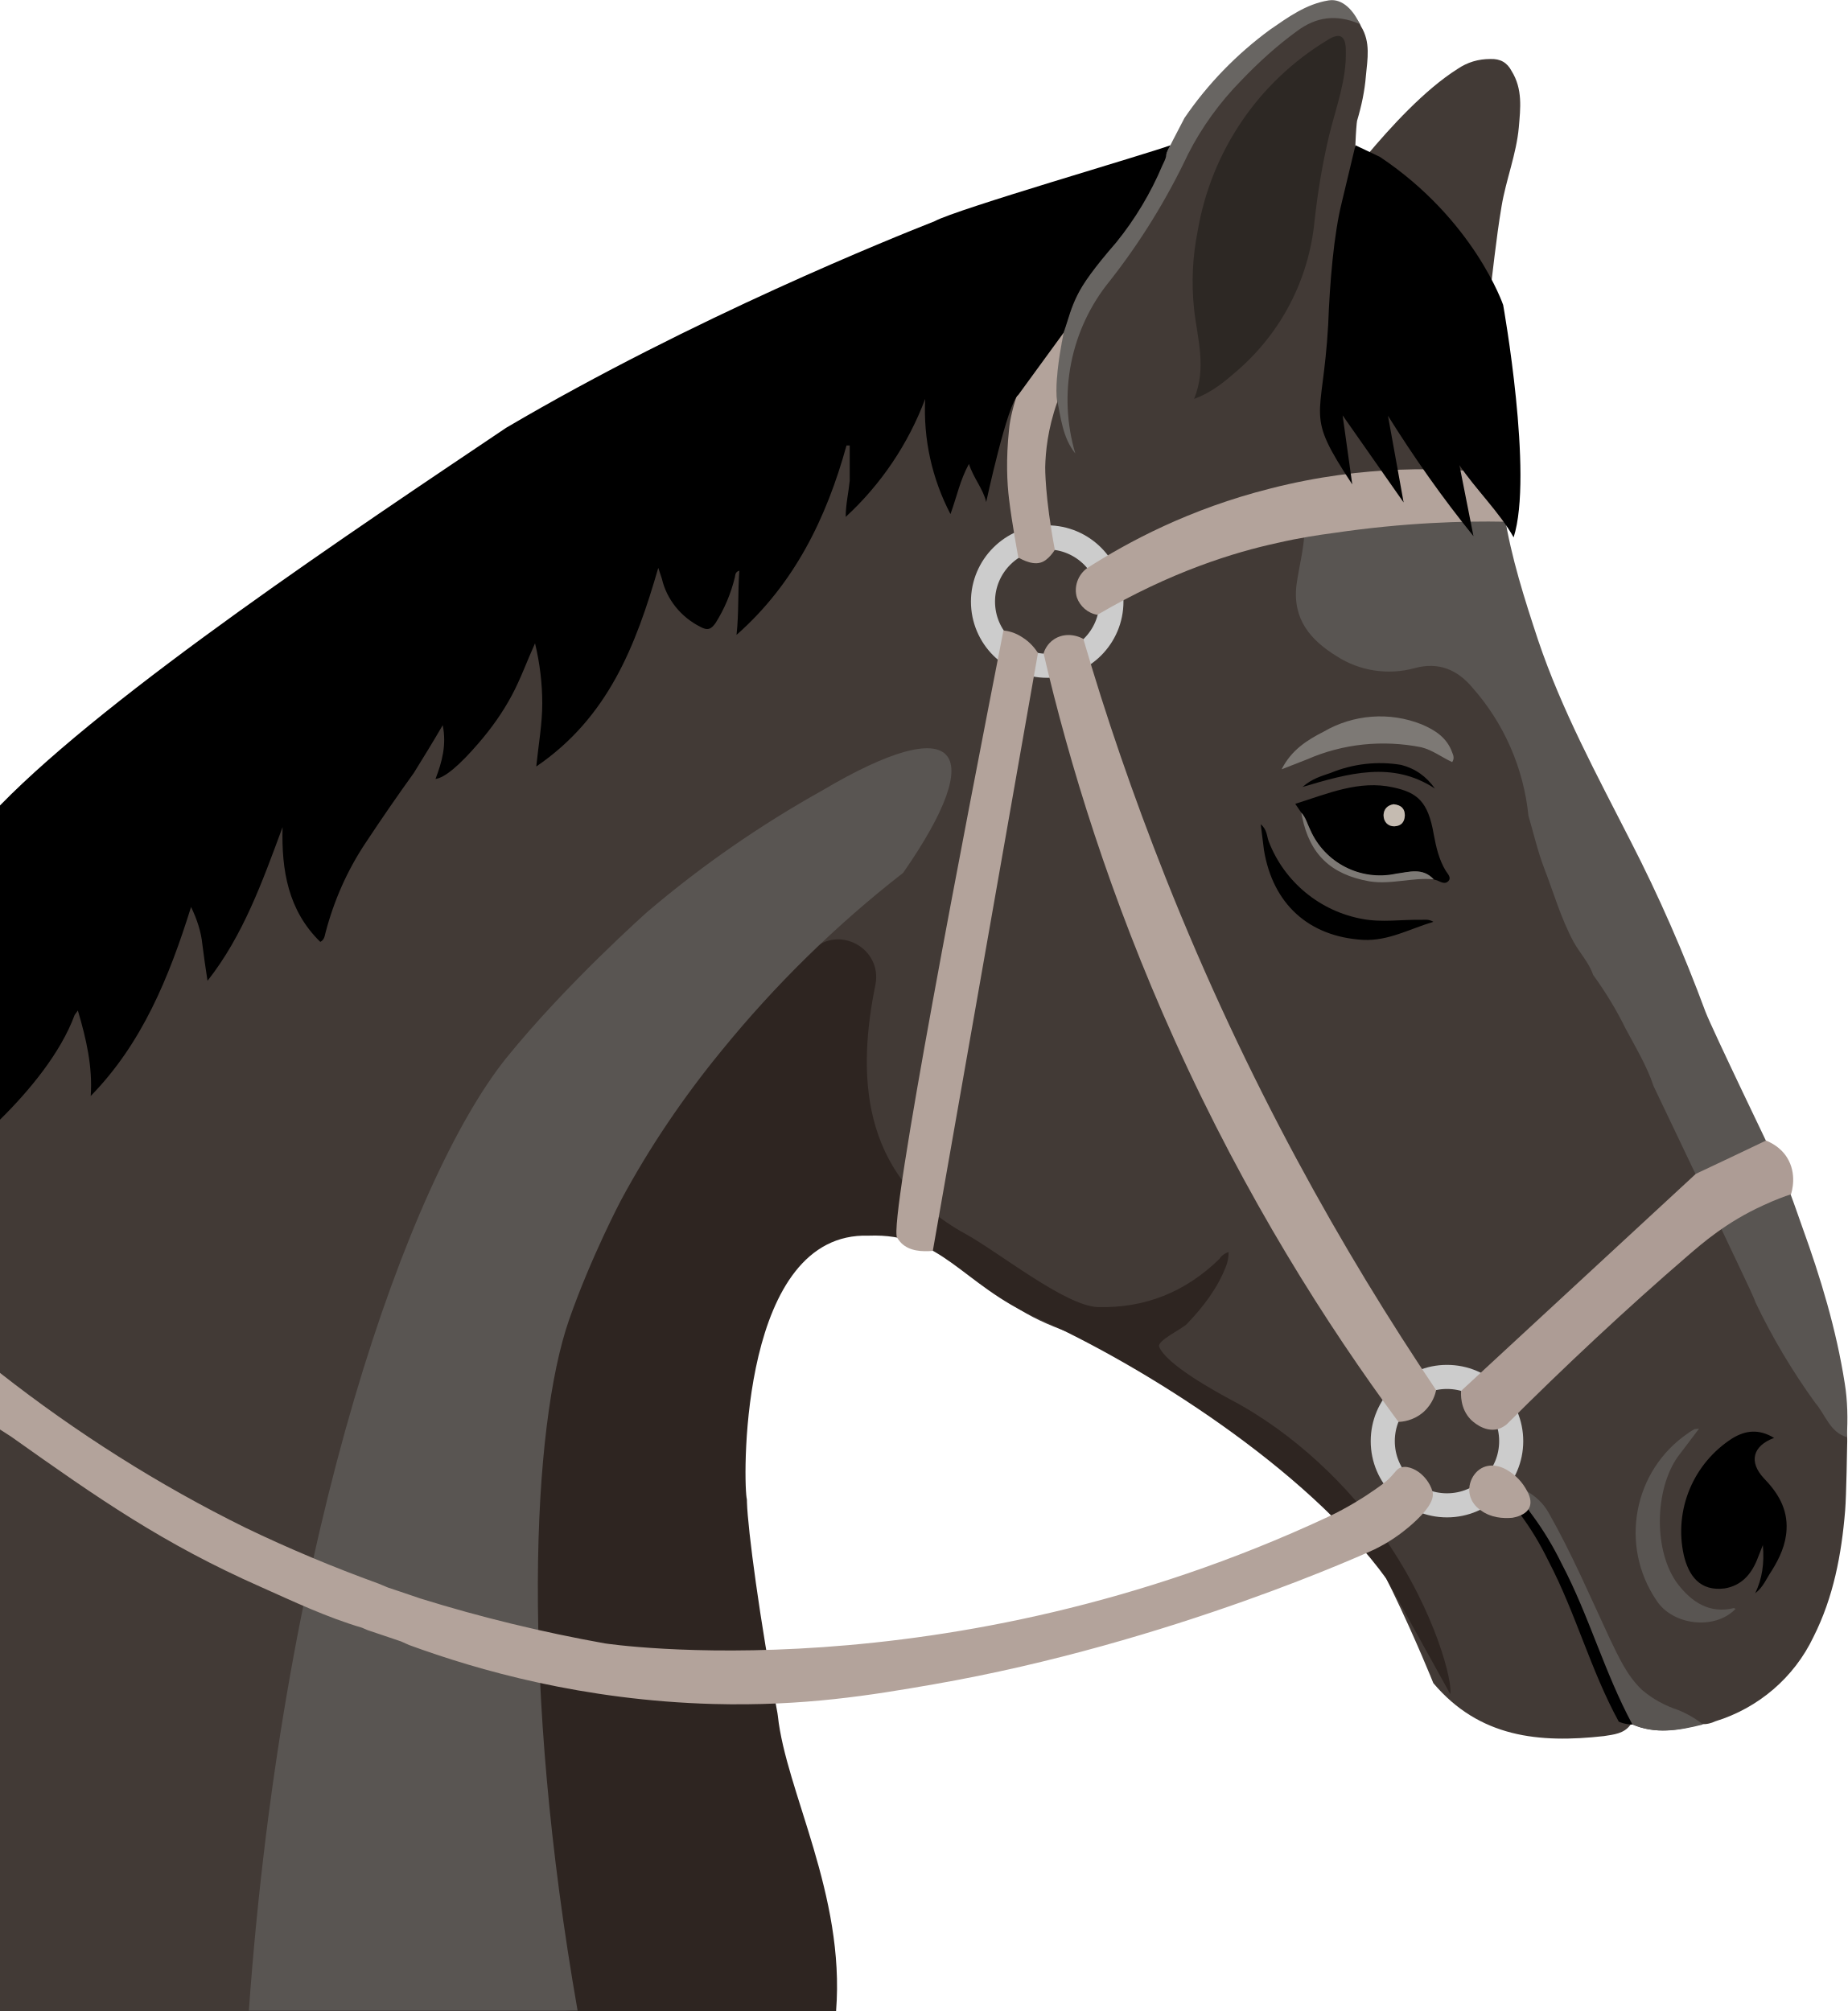
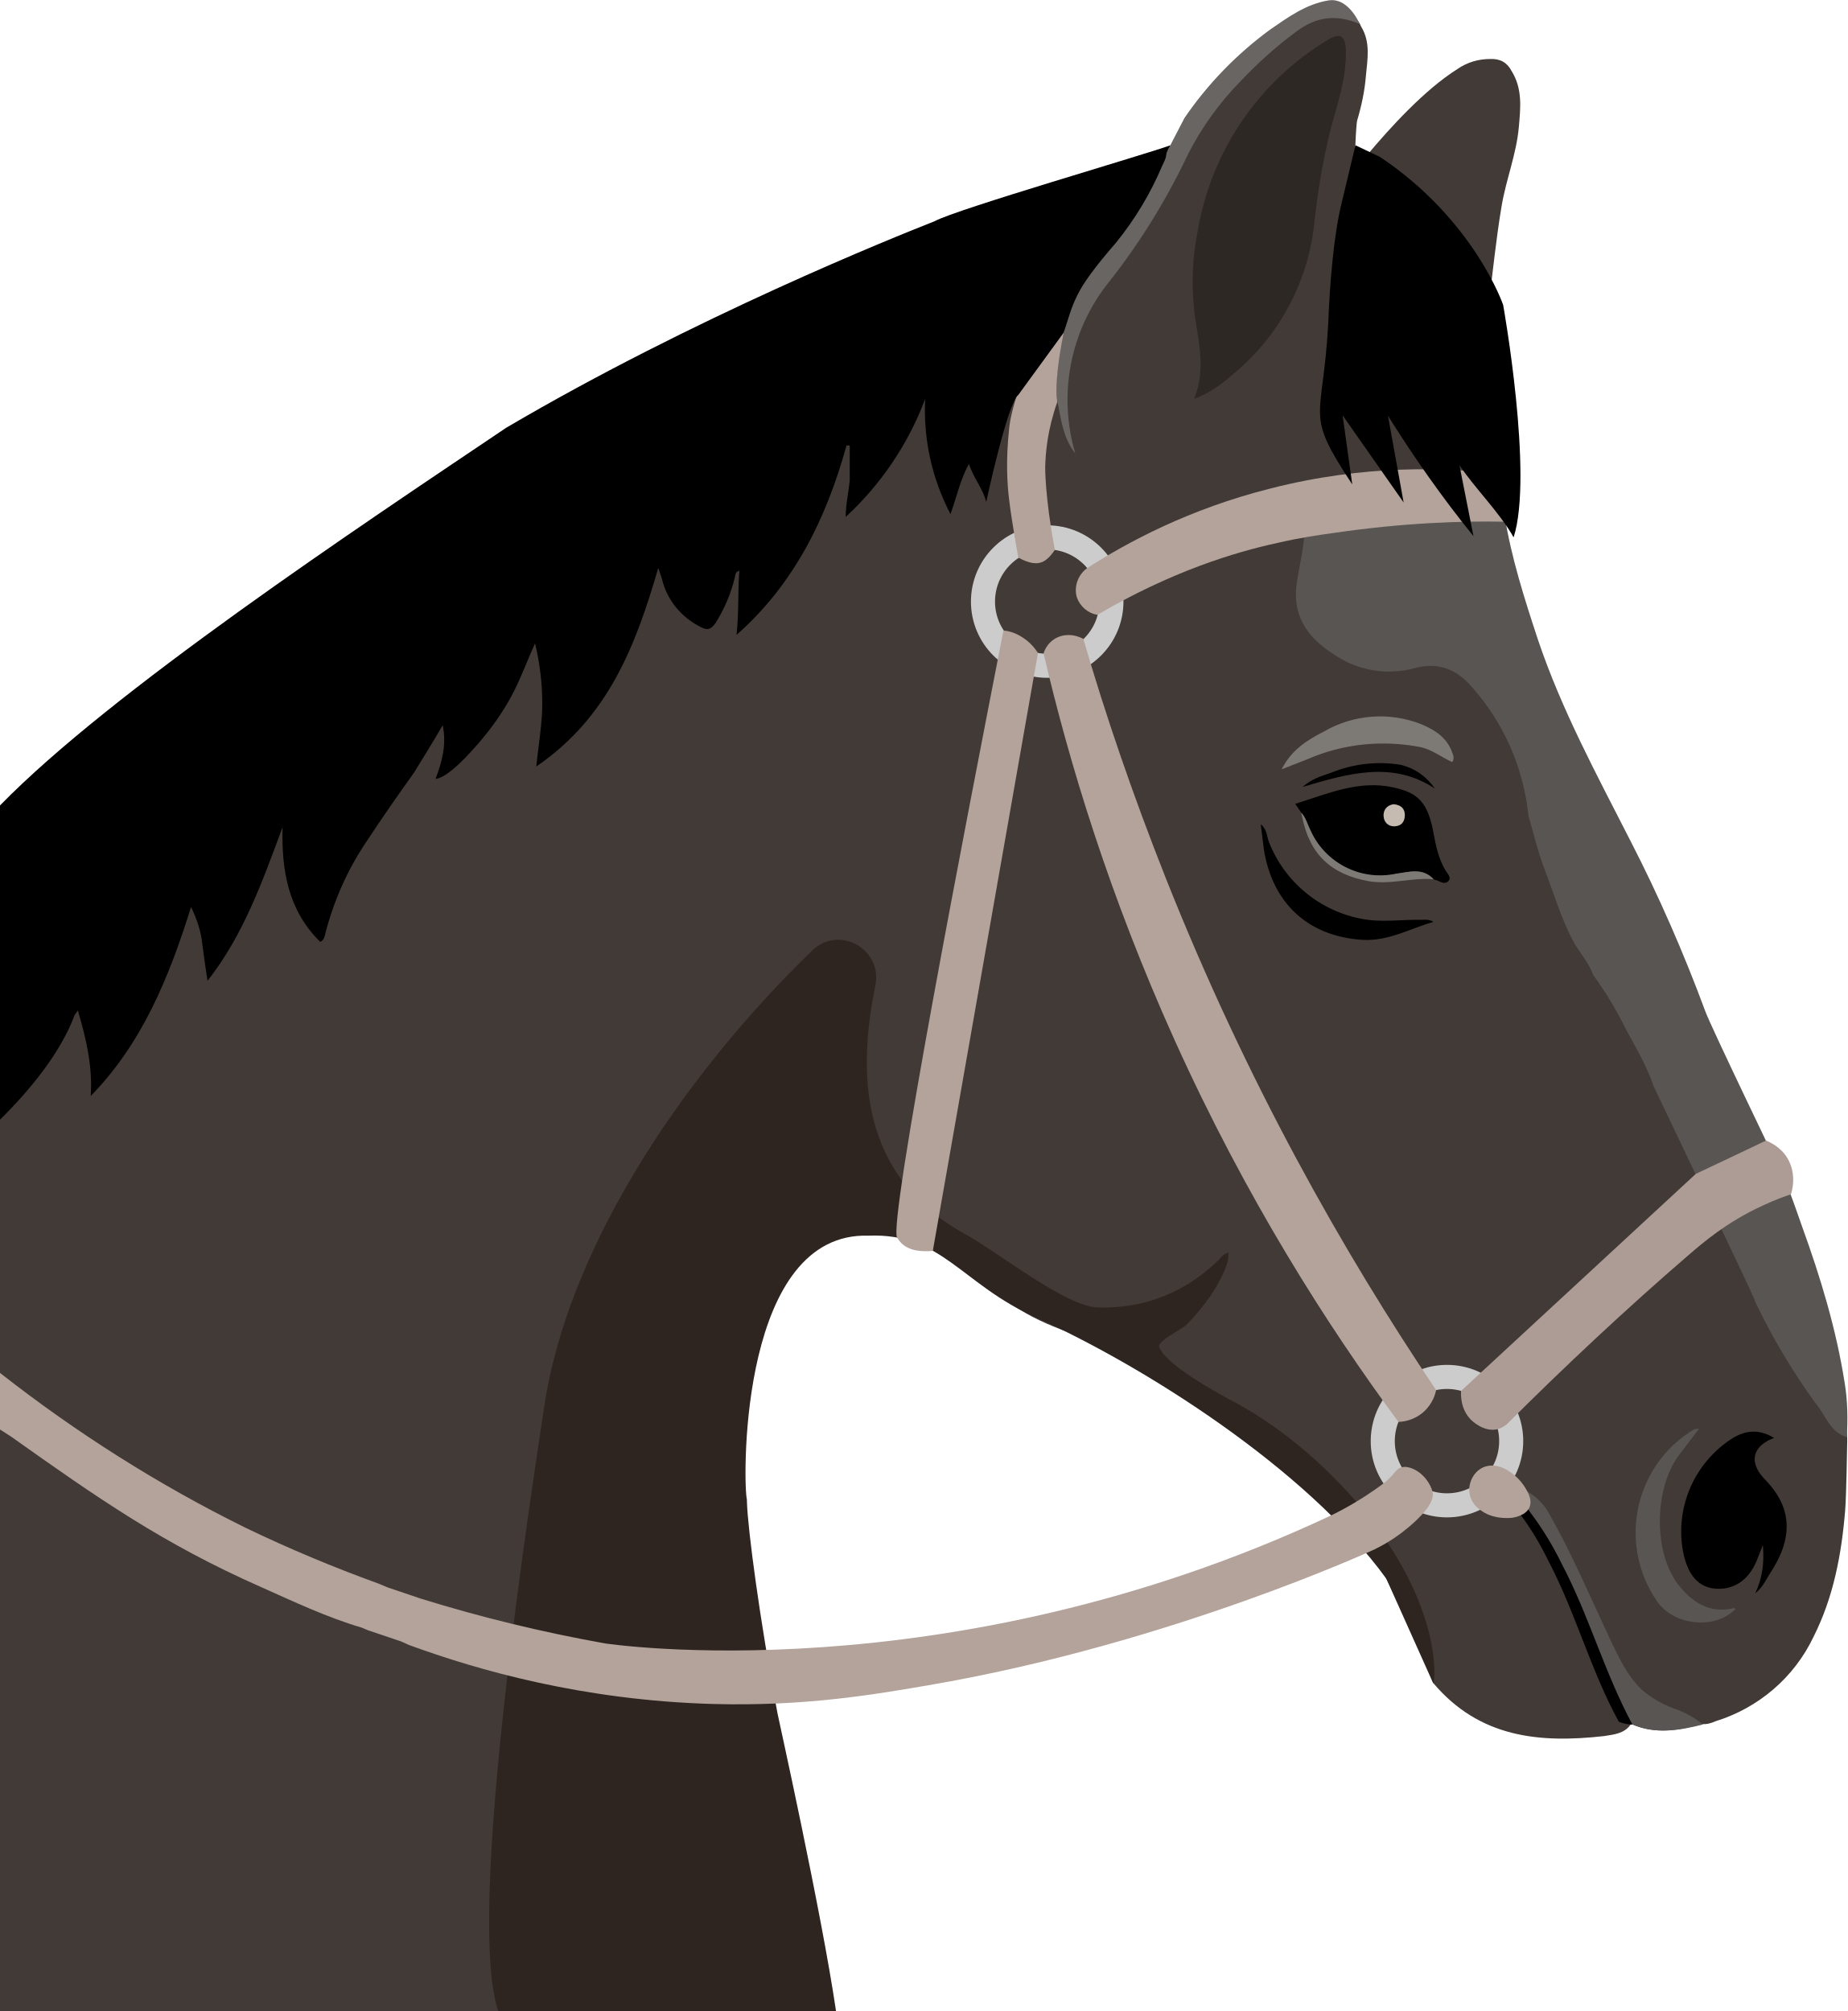
<svg xmlns="http://www.w3.org/2000/svg" version="1.1" id="horse" x="0px" y="0px" viewBox="0 0 460.3 501.1" style="enable-background:new 0 0 460.3 501.1;" xml:space="preserve">
  <style type="text/css">
	.st0{fill:#423A36;}
	.st1{fill:#2E2521;}
- 	.st2{fill:#595552;}
- 	.st3{fill:#686562;}
- 	.st4{fill:#2D2824;}
- 	.st5{fill:#7D7975;}
- 	.st6{fill:#C5BBB1;}
+ 	.st2{fill:#686562;}
+ 	.st3{fill:#2D2824;}
+ 	.st4{fill:#7D7975;}
+ 	.st5{fill:#C5BBB1;}
+ 	.st6{fill:#595552;}
	.st7{fill:none;stroke:#CCCCCC;stroke-width:6;stroke-miterlimit:10;}
	.st8{fill:#AD9C95;}
	.st9{fill:#B3A39B;}
</style>
  <path id="base" class="st0" d="M0,501.1h199.4c4-9.9,3.3-22.3,1.3-32.4c-2.4-12.1-5-24.2-7.7-36.3c-0.8-4-9-58.1-8.4-72.8  c0.6-13.2,2.1-26.3,7.3-38.6c2.2-5.3,5.5-9.9,10-13.6c3.8-2.8,19-17.8,43.4,11.3c7,8.4,16.2,11.8,26.6,15.2  c11.9,4.3,23.3,9.9,34,16.8l21.4,14.7c12.5,10.7,29.8,54,29.8,54c11.5,13.6,26.4,15,42.5,13.2c2.5-0.4,5-0.6,6.6-2.8  c0,0,0.1-0.1,0.3-0.2c5.8,2.6,11.7,1.6,17.5,0c1.2,0.1,2.3-0.2,3.4-0.7c10.7-3.3,19.6-10.9,24.4-21c5-9.9,7-20.6,7.9-31.5  c0.3-3.5,0.5-16.4,0.5-16.4c0.2-4.4-1-8.8-1.8-13c-2-13.4-6-26.3-10.6-39l-24-53.6c-5.4-14.5-11.6-28.8-18.7-42.6  c-8.4-16.4-17.2-32.5-23-50c-3.6-10.2-6.4-20.7-8.4-31.3c1.2-5.4,1.5-11,1.8-16.4c0.7-11.8-0.3-23.4-4.4-34.5c-0.3-1-0.4-2-0.3-3.1  c1.1-8.4,1.9-16.8,3.3-25.1c1.1-6.6,3.7-13,4.3-19.7c0.4-4.7,1-9.5-1.8-14c-1.1-2.1-2.8-3.1-5.3-3c-3,0-5.7,0.8-8.2,2.5  c-8.2,5.2-16.6,14.4-22.8,21.8c-2.4,2.9-1,3.3-2.4,2.2c-0.6-1,0-10.2,0.2-11.1c1.1-3.7,1.9-7.4,2.2-11.2c0.4-4.2,1.2-8.4-1.2-12.3  c-1.3-3.2-4.7-4.9-8-4.2c-5.6,1-10,4.2-14.6,7.4c-8.3,6-17.6,18.9-23.4,27.4c-6,2.2-195.4,101.4-211.2,116  c-28.7,27-65.2,36.5-78.4,73.6C1.1,233,0,239.5,0,246.1" />
-   <path id="base-bottom" class="st1" d="M345.4,393.4c-19.8-27.4-60.6-53.1-87.1-65c-18.9-8.4-23.5-21.2-41.9-20.5  c-31.7-1-31.3,59.1-30.4,65.3c0.1,0.4,0.1,0.8,0.1,1.2c0.2,6.6,3.2,29.4,7.6,52.5c0,0.2,0.1,0.5,0.1,0.7c2,18.7,16.8,44.5,14.5,73.5  c0,0.3-59.8,0-64.4,0c-47.5,0-14.5-110.1-8.4-150.1c5.5-38.5,32.9-81.3,66.8-114.2c6.6-6.5,17.6-0.5,15.8,8.6  c-4.3,21.1-4.5,47.3,22.5,62.1c8.2,4.5,24.8,17.9,32.9,18.2c11.7,0.3,21.8-3.7,30.3-12c0.5-0.8,1.3-1.4,2.3-1.7l0,0  c0,1.2-0.2,2.3-0.6,3.4c-2.1,5.5-5.6,10.1-9.7,14.4c-1.1,1.3-7.6,4.2-7,5.8c1.8,4.4,13.8,11,17.7,13.1c16,8.4,29.8,21.9,38.5,34.6  c13.1,19,17,36.5,16.3,38.8" />
-   <path id="base-middle" class="st2" d="M62,501c8.6-119.9,40-207.1,64-237.2c15-18.6,35.3-36.6,35.3-36.6  c13.5-11.5,28.1-21.6,43.5-30.2c33.9-20.1,41.8-10.5,20.2,20.5c-16.7,13-31.9,27.9-45.3,44.4c-9.5,11.6-17.9,24-25,37.2  c0,0-7.4,14-12.9,29.7c-9.3,26.7-12.2,90.6,2.1,172.2H62z" />
-   <path id="ears-back" class="st3" d="M338.8,6c-6-2.6-11-1.7-15.6,1.7c-5.1,3.7-9.7,7.9-14,12.4c-5.3,5.4-9.8,11.6-13.2,18.3  c-5.3,11.2-11.8,21.8-19.5,31.6c-9.8,12-13,28.1-8.6,43c-3.2-4-3.6-9-4.6-13.7c-0.7-14.7,4.6-29.1,14.7-39.8  c5-5.6,8.4-12.3,11.5-19.1c1.8-3.7,3.7-7.4,5.6-11c5.8-8.5,13-15.9,21.3-22c4.5-3.1,9-6.4,14.6-7.3c3.6-0.6,6.4,2.8,7.8,6" />
-   <path id="ears-front" class="st4" d="M297.5,99.4c3.2-7.9,0.8-15,0-22.3c-0.7-6.6-0.4-13.1,0.9-19.6c3.4-19.8,15.1-37.1,32.3-47.5  c3.1-2,4.6-1.1,4.6,2.6c0.2,7.3-2.4,14-4.1,20.9c-1.7,7.1-2.9,14.3-3.7,21.6c-1.4,14.5-8.3,27.8-19.3,37.3  C305.2,95,302.1,97.7,297.5,99.4" />
+   <path id="base-bottom" class="st1" d="M345.4,393.4c-19.8-27.4-60.6-53.1-87.1-65c-18.9-8.4-23.5-21.2-41.9-20.5  c-31.7-1-31.3,59.1-30.4,65.3c0.1,0.4,0.1,0.8,0.1,1.2c0.2,6.6,3.2,29.4,7.6,52.5c0,0.2,10.9,49.1,14.6,74.3  c0,0.3-82.5,4.5-84.1,0.1c-7.6-21.4,5.2-110.2,11.3-150.2c5.5-38.5,32.9-81.3,66.8-114.2c6.6-6.5,17.6-0.5,15.8,8.6  c-4.3,21.1-4.5,47.3,22.5,62.1c8.2,4.5,24.8,17.9,32.9,18.2c11.7,0.3,21.8-3.7,30.3-12c0.5-0.8,1.3-1.4,2.3-1.7l0,0  c0,1.2-0.2,2.3-0.6,3.4c-2.1,5.5-5.6,10.1-9.7,14.4c-1.1,1.3-7.6,4.2-7,5.8c1.8,4.4,13.8,11,17.7,13.1c16,8.4,29.8,21.9,38.5,34.6  c13.1,19,12.8,33.8,12.1,36.1" />
+   <path id="ears-back" class="st2" d="M338.8,6c-6-2.6-11-1.7-15.6,1.7c-5.1,3.7-9.7,7.9-14,12.4c-5.3,5.4-9.8,11.6-13.2,18.3  c-5.3,11.2-11.8,21.8-19.5,31.6c-9.8,12-13,28.1-8.6,43c-3.2-4-3.6-9-4.6-13.7c-0.7-14.7,4.6-29.1,14.7-39.8  c5-5.6,8.4-12.3,11.5-19.1c1.8-3.7,3.7-7.4,5.6-11c5.8-8.5,13-15.9,21.3-22c4.5-3.1,9-6.4,14.6-7.3c3.6-0.6,6.4,2.8,7.8,6" />
+   <path id="ears-front" class="st3" d="M297.5,99.4c3.2-7.9,0.8-15,0-22.3c-0.7-6.6-0.4-13.1,0.9-19.6c3.4-19.8,15.1-37.1,32.3-47.5  c3.1-2,4.6-1.1,4.6,2.6c0.2,7.3-2.4,14-4.1,20.9c-1.7,7.1-2.9,14.3-3.7,21.6c-1.4,14.5-8.3,27.8-19.3,37.3  C305.2,95,302.1,97.7,297.5,99.4" />
  <path id="eye" d="M324.2,202.5l-1.5-2.2c8-2.5,15.9-6,24.4-4.1c6,1.3,8.7,3.5,10.1,11.7c0.6,3.2,1.3,6.3,3,9.1  c0.5,0.8,1.5,1.7,0.6,2.6c-0.8,0.8-1.8,0.2-2.7-0.2l-1-0.3c-2.7-3-6.1-1.8-9.3-1.3c-8.9,1.9-17.8-2.8-21.4-11.1  C325.7,205.3,325.4,203.7,324.2,202.5 M347.2,200.4c-1.4,0.1-2.6,1.3-2.5,2.7c0,0,0,0,0,0c0,1.6,1,2.9,2.7,2.8  c1.7-0.1,2.5-1,2.6-2.7C350,201.5,349.1,200.6,347.2,200.4" />
  <path id="eye-lid-bottom" d="M357.1,229.7c-6,1.8-11.2,4.8-17.5,4.5c-13.6-0.8-22.5-9-24.7-22.4l-0.8-6.4c1.6,1.3,1.5,3,2,4.3  c3.9,10.1,12.8,17.4,23.4,19.3c4.8,0.9,9.7,0.1,14.6,0.2C355,229.2,356,229,357.1,229.7" />
-   <path id="eye-lid-middle" class="st5" d="M324.2,202.5c1.1,1.2,1.5,2.8,2.2,4.2c3.6,8.3,12.6,12.9,21.4,11c3.2-0.4,6.6-1.6,9.4,1.4  c-5.4-0.5-10.7,1.4-16.1,0.5c-9.5-1.7-14.8-6.7-16.7-16.1L324.2,202.5z" />
-   <path id="eye-lid-top" class="st5" d="M319.3,191.7c2.5-4.9,6.4-7.3,10.5-9.4c7.4-4.3,16.4-5,24.4-1.8c3.3,1.4,6.3,3.3,7.6,7  c0.3,0.7,0.6,1.5,0,2.4c-2.6-1.2-4.9-3-7.7-3.7c-9.6-1.9-19.5-0.9-28.4,3L319.3,191.7z" />
+   <path id="eye-lid-middle" class="st4" d="M324.2,202.5c1.1,1.2,1.5,2.8,2.2,4.2c3.6,8.3,12.6,12.9,21.4,11c3.2-0.4,6.6-1.6,9.4,1.4  c-5.4-0.5-10.7,1.4-16.1,0.5c-9.5-1.7-14.8-6.7-16.7-16.1L324.2,202.5z" />
+   <path id="eye-lid-top" class="st4" d="M319.3,191.7c2.5-4.9,6.4-7.3,10.5-9.4c7.4-4.3,16.4-5,24.4-1.8c3.3,1.4,6.3,3.3,7.6,7  c0.3,0.7,0.6,1.5,0,2.4c-2.6-1.2-4.9-3-7.7-3.7c-9.6-1.9-19.5-0.9-28.4,3L319.3,191.7z" />
  <path id="eye-lid-top-detail" d="M357.5,196.5c-10.6-7-21.5-3.8-33-0.4c2.4-2.1,4.7-2.7,7-3.5c5.6-2.3,11.7-3,17.6-2  C352.6,191.5,355.4,193.5,357.5,196.5" />
-   <path id="eye-pupil" class="st6" d="M347.2,200.4c1.9,0.2,2.8,1.1,2.8,2.8c-0.1,1.7-0.9,2.6-2.6,2.7c-1.7,0-2.7-1.2-2.7-2.8  C344.8,201.6,345.6,200.7,347.2,200.4" />
-   <path id="head-front" class="st2" d="M412,270.7c-1.7-5.1-4.5-9.7-7-14.4c-2.3-4.7-5-9.1-8.1-13.4c-1-3-3.3-5.4-4.8-8.1  c-3.2-5.9-5-12.3-7.4-18.5c-1.6-4.2-2.6-8.6-3.9-13c-1.2-11.9-6.1-23.1-14-32c-3.6-4.3-8.3-6.5-14.4-4.8c-6.6,1.8-13.7,0.7-19.4-3  c-6.5-4-11-9.2-10-17.7c0.6-4.4,1.8-8.8,2-13.2c3.5-1.8,7.4-1.8,11-3.3l14.4-2.9c4-0.7,19.5-2.3,20.5-3.2c1.3,0.9,2.8,5,3.9,5  c1.7,10.7,5,21,8.4,31.3c5.9,17.5,14.7,33.7,23,50c7.1,13.8,13.3,28,18.7,42.6c1.5,4,17.4,37,17.4,37c2.9,5.3,4.7,11,6.7,16.6  c4.6,12.7,8.5,25.6,10.6,39c0.7,4.2,0.8,9,0.5,13.4c-4.2-1.2-5.3-5.6-7.9-8.6c-5.7-7.9-10.7-16.3-14.9-25.1  c0-0.7-8.2-17.4-11.8-25.4L412,270.7z" />
+   <path id="eye-pupil" class="st5" d="M347.2,200.4c1.9,0.2,2.8,1.1,2.8,2.8c-0.1,1.7-0.9,2.6-2.6,2.7c-1.7,0-2.7-1.2-2.7-2.8  C344.8,201.6,345.6,200.7,347.2,200.4" />
+   <path id="head-front" class="st6" d="M412,270.7c-1.7-5.1-4.5-9.7-7-14.4c-2.3-4.7-5-9.1-8.1-13.4c-1-3-3.3-5.4-4.8-8.1  c-3.2-5.9-5-12.3-7.4-18.5c-1.6-4.2-2.6-8.6-3.9-13c-1.2-11.9-6.1-23.1-14-32c-3.6-4.3-8.3-6.5-14.4-4.8c-6.6,1.8-13.7,0.7-19.4-3  c-6.5-4-11-9.2-10-17.7c0.6-4.4,1.8-8.8,2-13.2c3.5-1.8,7.4-1.8,11-3.3l14.4-2.9c4-0.7,19.5-2.3,20.5-3.2c1.3,0.9,2.8,5,3.9,5  c1.7,10.7,5,21,8.4,31.3c5.9,17.5,14.7,33.7,23,50c7.1,13.8,13.3,28,18.7,42.6c1.5,4,17.4,37,17.4,37c2.9,5.3,4.7,11,6.7,16.6  c4.6,12.7,8.5,25.6,10.6,39c0.7,4.2,0.8,9,0.5,13.4c-4.2-1.2-5.3-5.6-7.9-8.6c-5.7-7.9-10.7-16.3-14.9-25.1  c0-0.7-8.2-17.4-11.8-25.4L412,270.7z" />
  <path id="mouth-line" d="M378,370.4c2.4,1.3,3.3,3.7,4.5,5.9c5.8,10.1,10.4,20.9,15.3,31.5c2.1,4.5,4.2,9,8,12.6  c2.6,2.5,5.7,3.9,9,5.2c2.2,0.8-5.6,6-11.5,3.4c-7-12.8-10.7-27-17.5-40c-2.1-4.3-4.5-8.3-7.3-12C376.8,374.8,377.1,372.7,378,370.4  " />
  <path id="nose" d="M442,358.3c-5.4,2-6.3,6-2.6,10c3.5,3.6,6,7.6,5.7,12.9c-0.2,3.7-1.7,7-3.7,10.2c-1.3,1.9-2.1,4.1-4.1,5.6  c1.7-3.6,2.3-7.3,1.9-12l-1.5,3.8c-1.5,3.6-3.9,6.3-8,7c-6.2,0.8-9-3.2-10.2-8.3c-2.5-11.3,2.4-22.9,12.1-29.1  C434.9,356.4,438.2,356,442,358.3" />
-   <path id="nose-detail" class="st2" d="M423.3,356l-5.3,7c-5.8,8.2-6.1,23.6,0,31.7c3.4,4.4,7.8,7.5,14,6l0.4,0.2  c-5.2,5.4-15.7,4.1-19.7-2.1c-9.3-13.7-5.8-32.4,7.9-41.7c0.5-0.4,1.1-0.7,1.6-1L423.3,356z M380.1,371.4c2.5,1.4,4.4,3.2,5.7,5.5  c5.8,10.2,10.4,21,15.3,31.5c2.2,4.5,4.2,9.1,8,12.7c2.7,2.3,5.7,3.9,9,5c2.2,0.9,4.3,2.1,6.2,3.6c-5.9,1.5-11.8,2.5-17.6,0  c-7-13-10.8-27.1-17.6-40c-2.1-4.3-4.5-8.3-7.3-12.1C380.1,375.4,379.2,373.6,380.1,371.4" />
+   <path id="nose-detail" class="st6" d="M423.3,356l-5.3,7c-5.8,8.2-6.1,23.6,0,31.7c3.4,4.4,7.8,7.5,14,6l0.4,0.2  c-5.2,5.4-15.7,4.1-19.7-2.1c-9.3-13.7-5.8-32.4,7.9-41.7c0.5-0.4,1.1-0.7,1.6-1L423.3,356z M380.1,371.4c2.5,1.4,4.4,3.2,5.7,5.5  c5.8,10.2,10.4,21,15.3,31.5c2.2,4.5,4.2,9.1,8,12.7c2.7,2.3,5.7,3.9,9,5c2.2,0.9,4.3,2.1,6.2,3.6c-5.9,1.5-11.8,2.5-17.6,0  c-7-13-10.8-27.1-17.6-40c-2.1-4.3-4.5-8.3-7.3-12.1C380.1,375.4,379.2,373.6,380.1,371.4" />
  <circle id="harness-nose-ring" class="st7" cx="360.5" cy="359.1" r="16" />
  <circle id="harness-nose-ring_1_" class="st7" cx="260.9" cy="149.9" r="16" />
  <path id="harness-face-strap_1_" class="st8" d="M440,284.2c0.9,0.4,3.5,1.5,5.2,4.2c2.6,4.1,1.2,8.6,1,9.2c-1.6,0.5-4,1.4-6.8,2.7  c-9.3,4.2-15.4,9.6-18.9,12.6c-15.2,13.1-30.9,27.8-45.1,42c-0.5,0.4-1.2,0.9-2.2,1.2c-3.5,0.9-6.5-2.1-6.8-2.4  c-2.7-2.8-2.4-6.5-2.4-7.1c19.5-18,39-36.1,58.5-54.1C428.3,289.8,434.1,287,440,284.2z" />
  <path id="harness-body-straps" class="st9" d="M349.3,365.6c-1.2,0.2-1.6,1.2-2.9,2.5c-1.1,1.2-2.8,2.4-6.1,4.6c0,0-4.5,3-9.5,5.3  c-95.4,44.5-180.1,31.5-180.1,31.5c-15.6-2.8-30.9-6.5-46-11.2l-5-1.7l-3-1l-2.4-1c-11.3-4.1-22.3-8.7-33.1-13.9  C39.5,370,19,357,0,342.1v14.1c0.5,0.3,2.2,1.4,2.8,1.8c21.7,15.4,37.9,26.7,62.1,37.4c8.3,3.7,16.5,7.6,25.3,10.2l1.4,0.6l8.3,2.8  l2,0.9c17.2,6.3,43.4,13.8,75.8,14.7c22.6,0.6,39.4-2.2,54.9-4.9c59.3-10.3,109.8-33.6,109.8-33.6l0,0c3.9-1.9,6.7-4,8.6-5.6  c2.1-1.8,6.7-5.9,5.9-8.8c-0.6-2.3-2.3-3.9-2.3-3.9c-0.1-0.1-0.1-0.1-0.2-0.2C353.2,366.4,351,365.2,349.3,365.6z M258.6,162.7  c-0.6-0.9-1.8-2.6-3.9-3.9c-1.8-1.2-3.6-1.6-4.7-1.7c-9.4,48.1-28.7,147.6-26.5,151.3c0.5,0.8,1.1,1.4,1.1,1.4  c2.1,2,5.1,2.1,7.8,1.9C241.1,262,249.9,212.3,258.6,162.7z M357.8,346.4c-0.2,0.9-0.8,3.3-3.1,5.4c-2.6,2.3-5.5,2.5-6.3,2.5  c-17.8-24.1-38-55.8-55.7-95c-16.2-35.9-26.3-69-32.7-96.5c0.2-0.7,0.9-2.4,2.6-3.5c2.1-1.4,4.9-1.4,7.3-0.1  c5.5,18.9,12.3,38.8,20.5,59.5C310.6,269.6,334.7,312.1,357.8,346.4z M262.8,137L262.8,137c-2.5-13.3-2.4-20.6-2.4-20.6  c0.1-3.8,0.6-9.4,3-16.2c-0.9-6.9,2-19,2-19s0.2-8.4-1.2-8.5c-0.3,1.1-11.9,23.6-12.8,34.3c-0.8,7.5-0.5,13.4,0,17.4  c0.7,5.9,2.3,14.5,2.3,14.5l0,0c0,0,3.1,2,5.5,1.3C261.2,139.7,262.8,137,262.8,137z" />
  <path id="harness-nose-buckle" class="st9" d="M376.8,378.2c-2.4,0.2-5.3,0-7.8-1.8c-3-2-3.8-5.5-2-8.5c1.8-2.9,5.1-3.5,8.3-1.7  c2.3,1.3,4,3.1,5.2,5.4C382.3,374.9,381.1,377.4,376.8,378.2" />
  <path id="harness-brow-strap_1_" class="st9" d="M273.4,153.2c-2.4-0.4-4.3-2.1-5.1-4.3c-0.8-2.6,0.2-5.6,2.5-7.3  c10.1-6.5,25.5-14.8,45.8-19.9c23.5-6,43.6-5.2,56.3-3.7l2,12c-10.2-0.2-24.9,0.2-42.6,2.8c-3.7,0.5-8.5,1.2-14.1,2.5  C307.6,137.6,291.8,142.4,273.4,153.2z" />
  <path id="mane-back" d="M253.7,98.4c-2.7,2-8,26.7-8,26.7c-0.8-3.4-3.1-5.8-4.3-9.5c-2.2,4-3,8.1-4.6,12.5  c-4.6-8.8-6.8-18.7-6.3-28.7c-4.2,11.2-11,21.3-19.8,29.4c0-3.1,0.7-6,1-9V111h-0.8c-5,18.1-13,34.5-27.4,47.2  c0.6-5.4,0.3-10.7,0.7-16c-1,0.3-1,1-1.1,1.6c-1,4.1-2.6,7.9-4.8,11.4c-1.1,1.6-2,2-3.8,1c-4.8-2.4-8.4-6.8-9.6-12l-0.9-2.7  c-5.6,19.4-12.5,37.3-30.4,49.5c0.6-5.7,1.5-10.7,1.5-15.7s-0.6-10-1.8-15c-2,4.4-3.6,8.9-5.8,13c-2.3,4.3-5.1,8.2-8.2,11.8  c-4.9,5.7-8.5,8.7-10.8,9c1.6-4.2,2.8-8.4,1.8-13.4c-2.5,4.3-4.9,8.2-7.2,11.9c-4.1,5.7-8.1,11.5-12,17.4c-4.6,6.9-7.9,14.4-10,22.4  c-0.2,0.8-0.3,1.8-1.3,2.3c-8-7.8-9.7-17.8-9.4-28.6c-5,13.5-9.8,27-18.7,38.3c-0.5-3.1-0.9-6.2-1.3-9.2c-0.3-3-1.3-6.1-2.8-9.2  c-5.5,17.6-12.2,34-25,47.1c0.5-7.3-1.1-14.2-3.2-21.3l-0.8,1.1C15.1,262.4,7.3,271.8,0,279c0,3.5,0-71.7,0-78.3  c27.7-28.4,88.8-69,126.1-94.1C173,79,222.8,59.1,232.9,55.1c5.5-3,52.8-16.7,58.7-18.9c-2,3.7-0.2,1.4-2,5  c-2.9,6.9-6.8,13.4-11.5,19.2C267,73.2,267.6,75.3,265,82.9" />
  <path id="mane-front" d="M334.3,50.4c-2,8-3,20-3.4,30.6c-1.4,24.4-6,21.5,6,39.7l-2.4-17.2l15.2,21.7l-3.9-21.6  c6.5,10.4,13.6,20.5,21.3,30l-3.5-17.7c3.7,5.6,10.2,12,13.5,18c5-15.5-2.6-57.9-2.6-57.9s-7.2-21.2-30.7-36.9l-6.1-2.9L334.3,50.4z  " />
  <path class="st7" d="M269.9,159.2" />
</svg>
